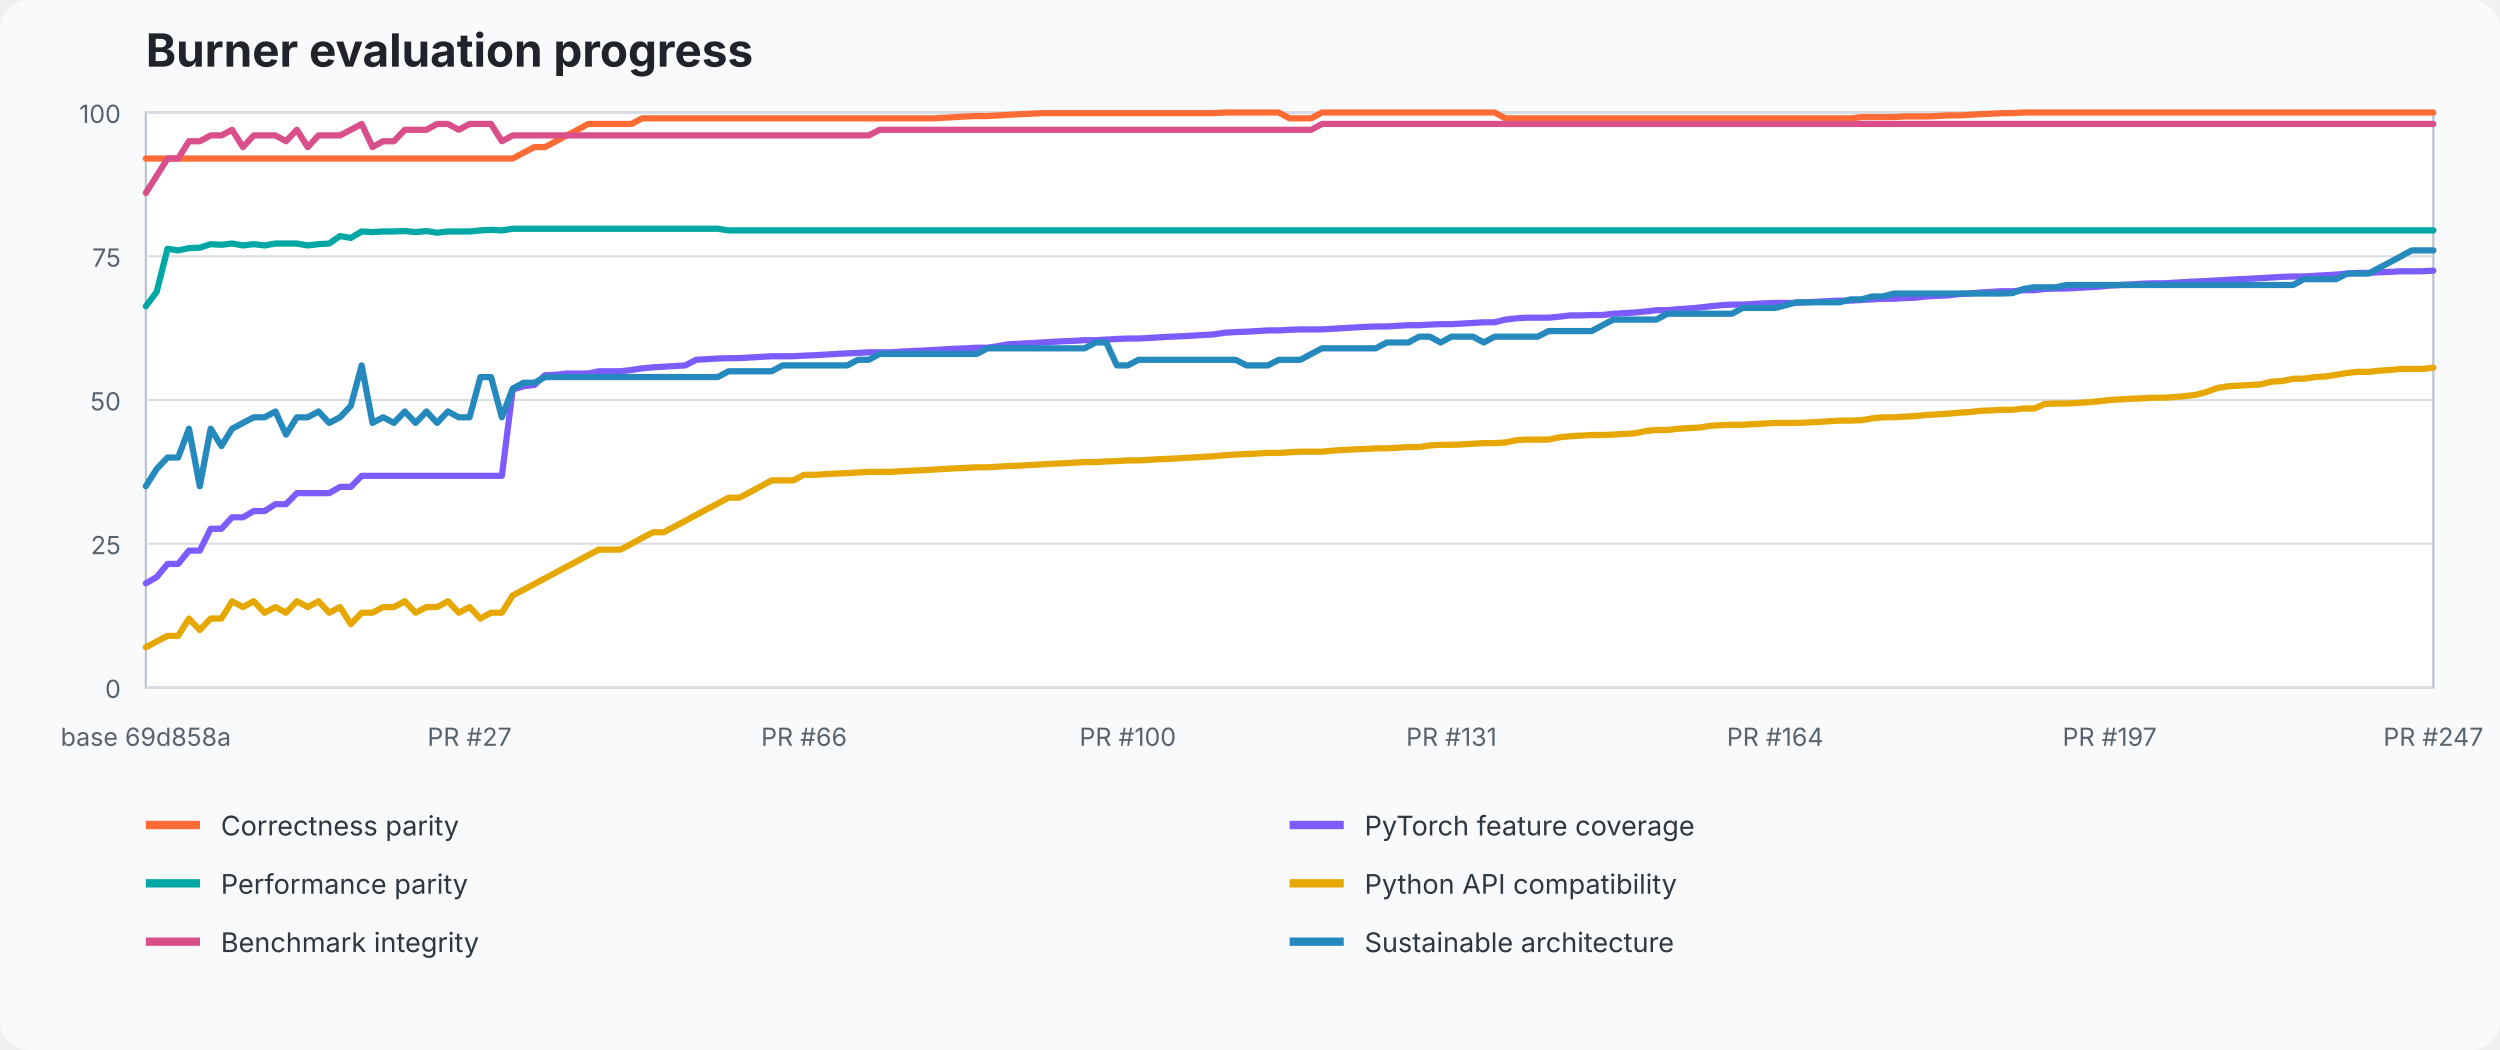
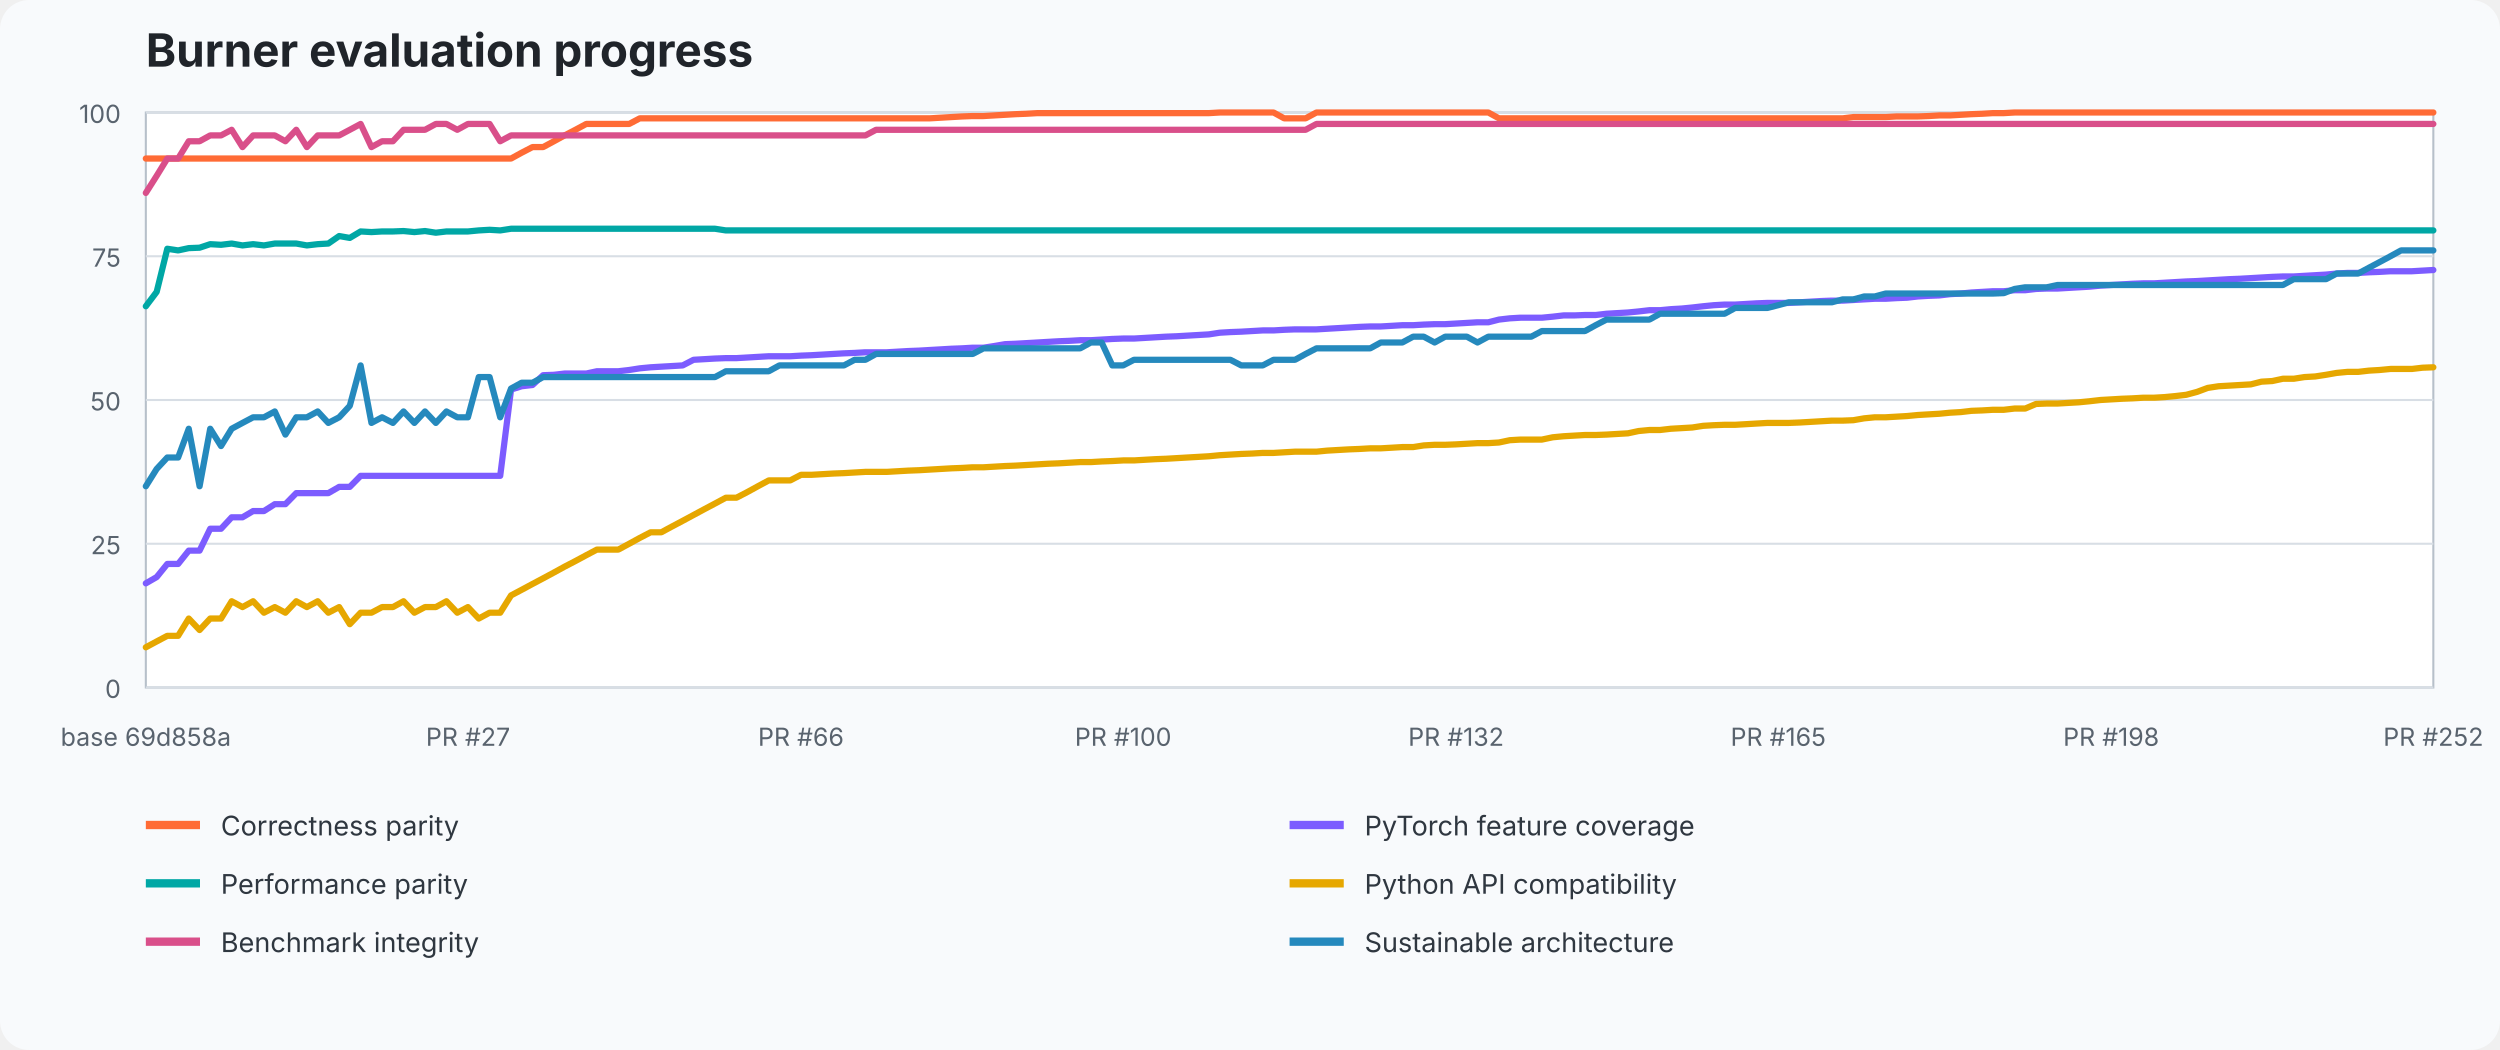
<svg xmlns="http://www.w3.org/2000/svg" width="1200" height="504" viewBox="0 0 1200 504" role="img" aria-labelledby="title desc">
  <style>text{font-family:ui-sans-serif,system-ui,-apple-system,BlinkMacSystemFont,"Segoe UI",sans-serif}.title{font-size:22px;font-weight:700;fill:#20242a}.axis{font-size:12px;fill:#59636e}.legend{font-size:13px;fill:#2f3740}.grid{stroke:#d8dee5;stroke-width:1}.plot{fill:#fff;stroke:#b7c0ca}</style>
  <rect width="100%" height="100%" fill="#f8fafc" rx="14" />
  <text x="70" y="32" class="title">Burner evaluation progress</text>
  <rect x="70" y="54" width="1098" height="276" class="plot" />
  <line x1="70" y1="330" x2="1168" y2="330" class="grid" />
  <text x="58" y="335" text-anchor="end" class="axis">0</text>
  <line x1="70" y1="261" x2="1168" y2="261" class="grid" />
  <text x="58" y="266" text-anchor="end" class="axis">25</text>
  <line x1="70" y1="192" x2="1168" y2="192" class="grid" />
  <text x="58" y="197" text-anchor="end" class="axis">50</text>
  <line x1="70" y1="123" x2="1168" y2="123" class="grid" />
  <text x="58" y="128" text-anchor="end" class="axis">75</text>
  <line x1="70" y1="54" x2="1168" y2="54" class="grid" />
  <text x="58" y="59" text-anchor="end" class="axis">100</text>
-   <polyline points="70.0,76.1 75.2,76.1 80.4,76.1 85.5,76.1 90.7,76.1 95.9,76.1 101.1,76.1 106.3,76.1 111.4,76.1 116.6,76.1 121.8,76.1 127.0,76.1 132.2,76.1 137.3,76.1 142.5,76.1 147.7,76.1 152.9,76.1 158.0,76.1 163.2,76.1 168.4,76.1 173.6,76.1 178.8,76.1 183.9,76.1 189.1,76.1 194.3,76.1 199.5,76.1 204.7,76.1 209.8,76.1 215.0,76.1 220.2,76.1 225.4,76.1 230.6,76.1 235.7,76.1 240.9,76.1 246.1,76.1 251.3,73.3 256.5,70.6 261.6,70.6 266.8,67.8 272.0,65.0 277.2,62.3 282.3,59.5 287.5,59.5 292.7,59.5 297.9,59.5 303.1,59.5 308.2,56.8 313.4,56.8 318.6,56.8 323.8,56.8 329.0,56.8 334.1,56.8 339.3,56.8 344.5,56.8 349.7,56.8 354.9,56.8 360.0,56.8 365.2,56.8 370.4,56.8 375.6,56.8 380.8,56.8 385.9,56.8 391.1,56.8 396.3,56.8 401.5,56.8 406.7,56.8 411.8,56.8 417.0,56.8 422.2,56.8 427.4,56.8 432.5,56.8 437.7,56.8 442.9,56.8 448.1,56.8 453.3,56.5 458.4,56.2 463.6,55.9 468.8,55.7 474.0,55.7 479.2,55.4 484.3,55.1 489.5,54.8 494.7,54.6 499.9,54.3 505.1,54.3 510.2,54.3 515.4,54.3 520.6,54.3 525.8,54.3 531.0,54.3 536.1,54.3 541.3,54.3 546.5,54.3 551.7,54.3 556.8,54.3 562.0,54.3 567.2,54.3 572.4,54.3 577.6,54.3 582.7,54.3 587.9,54.0 593.1,54.0 598.3,54.0 603.5,54.0 608.6,54.0 613.8,54.0 619.0,56.8 624.2,56.8 629.4,56.8 634.5,54.0 639.7,54.0 644.9,54.0 650.1,54.0 655.3,54.0 660.4,54.0 665.6,54.0 670.8,54.0 676.0,54.0 681.2,54.0 686.3,54.0 691.5,54.0 696.7,54.0 701.9,54.0 707.0,54.0 712.2,54.0 717.4,54.0 722.6,56.8 727.8,56.8 732.9,56.8 738.1,56.8 743.3,56.8 748.5,56.8 753.7,56.8 758.8,56.8 764.0,56.8 769.2,56.8 774.4,56.8 779.6,56.8 784.7,56.8 789.9,56.8 795.1,56.8 800.3,56.8 805.5,56.8 810.6,56.8 815.8,56.8 821.0,56.8 826.2,56.8 831.3,56.8 836.5,56.8 841.7,56.8 846.9,56.8 852.1,56.8 857.2,56.8 862.4,56.8 867.6,56.8 872.8,56.8 878.0,56.8 883.1,56.8 888.3,56.8 893.5,56.2 898.7,56.2 903.9,56.2 909.0,56.2 914.2,55.9 919.4,55.9 924.6,55.9 929.8,55.7 934.9,55.4 940.1,55.4 945.3,55.1 950.5,54.8 955.7,54.6 960.8,54.3 966.0,54.3 971.2,54.0 976.4,54.0 981.5,54.0 986.7,54.0 991.9,54.0 997.1,54.0 1002.3,54.0 1007.4,54.0 1012.6,54.0 1017.8,54.0 1023.0,54.0 1028.2,54.0 1033.3,54.0 1038.5,54.0 1043.7,54.0 1048.9,54.0 1054.1,54.0 1059.2,54.0 1064.4,54.0 1069.6,54.0 1074.8,54.0 1080.0,54.0 1085.1,54.0 1090.3,54.0 1095.5,54.0 1100.7,54.0 1105.8,54.0 1111.0,54.0 1116.2,54.0 1121.4,54.0 1126.6,54.0 1131.7,54.0 1136.9,54.0 1142.1,54.0 1147.3,54.0 1152.5,54.0 1157.6,54.0 1162.8,54.0 1168.0,54.0" fill="none" stroke="#ff6b35" stroke-width="3" stroke-linejoin="round" stroke-linecap="round" />
-   <polyline points="70.0,280.0 75.2,277.0 80.4,270.7 85.5,270.7 90.7,264.3 95.9,264.3 101.1,253.8 106.3,253.8 111.4,248.3 116.6,248.3 121.8,245.3 127.0,245.3 132.2,242.0 137.3,242.0 142.5,236.7 147.7,236.7 152.9,236.7 158.0,236.7 163.2,233.7 168.4,233.7 173.6,228.4 178.8,228.4 183.9,228.4 189.1,228.4 194.3,228.4 199.5,228.4 204.7,228.4 209.8,228.4 215.0,228.4 220.2,228.4 225.4,228.4 230.6,228.4 235.7,228.4 240.9,228.4 246.1,187.0 251.3,185.4 256.5,184.8 261.6,180.1 266.8,179.9 272.0,179.3 277.2,179.3 282.3,179.3 287.5,178.2 292.7,178.2 297.9,178.2 303.1,177.6 308.2,176.8 313.4,176.3 318.6,176.0 323.8,175.7 329.0,175.4 334.1,172.7 339.3,172.4 344.5,172.1 349.7,171.9 354.9,171.9 360.0,171.6 365.2,171.3 370.4,171.0 375.6,171.0 380.8,171.0 385.9,170.7 391.1,170.5 396.3,170.2 401.5,169.9 406.7,169.6 411.8,169.4 417.0,169.1 422.2,169.1 427.4,169.1 432.5,168.8 437.7,168.5 442.9,168.3 448.1,168.0 453.3,167.7 458.4,167.4 463.6,167.2 468.8,166.9 474.0,166.9 479.2,166.1 484.3,165.2 489.5,165.0 494.7,164.7 499.9,164.4 505.1,164.1 510.2,163.8 515.4,163.6 520.6,163.3 525.8,163.3 531.0,163.0 536.1,162.7 541.3,162.5 546.5,162.5 551.7,162.2 556.8,161.9 562.0,161.6 567.2,161.4 572.4,161.1 577.6,160.8 582.7,160.5 587.9,159.7 593.1,159.4 598.3,159.2 603.5,158.9 608.6,158.6 613.8,158.6 619.0,158.3 624.2,158.1 629.4,158.1 634.5,158.1 639.7,157.8 644.9,157.5 650.1,157.2 655.3,156.9 660.4,156.7 665.6,156.7 670.8,156.4 676.0,156.1 681.2,156.1 686.3,155.8 691.5,155.6 696.7,155.6 701.9,155.3 707.0,155.0 712.2,154.7 717.4,154.7 722.6,153.4 727.8,152.8 732.9,152.5 738.1,152.5 743.3,152.5 748.5,152.0 753.7,151.4 758.8,151.4 764.0,151.2 769.2,151.2 774.4,150.6 779.6,150.3 784.7,150.0 789.9,149.5 795.1,148.9 800.3,148.9 805.5,148.4 810.6,148.1 815.8,147.6 821.0,147.0 826.2,146.5 831.3,146.2 836.5,146.2 841.7,145.9 846.9,145.6 852.1,145.4 857.2,145.4 862.4,145.4 867.6,145.1 872.8,144.8 878.0,144.5 883.1,144.3 888.3,144.3 893.5,144.0 898.7,143.7 903.9,143.4 909.0,143.4 914.2,143.1 919.4,142.9 924.6,142.3 929.8,142.0 934.9,141.8 940.1,141.2 945.3,140.9 950.5,140.4 955.7,140.1 960.8,139.8 966.0,139.8 971.2,139.3 976.4,139.3 981.5,138.7 986.7,138.5 991.9,138.5 997.1,138.2 1002.3,137.9 1007.4,137.6 1012.6,137.1 1017.8,136.8 1023.0,136.5 1028.2,136.2 1033.3,136.0 1038.5,136.0 1043.7,135.7 1048.9,135.4 1054.1,135.1 1059.2,134.9 1064.4,134.6 1069.6,134.3 1074.8,134.0 1080.0,133.8 1085.1,133.5 1090.3,133.2 1095.5,132.9 1100.7,132.7 1105.8,132.7 1111.0,132.4 1116.2,132.1 1121.4,131.8 1126.6,131.3 1131.7,131.0 1136.9,131.0 1142.1,130.7 1147.3,130.5 1152.5,130.2 1157.6,130.2 1162.8,130.2 1168.0,129.9" fill="none" stroke="#7c5cff" stroke-width="3" stroke-linejoin="round" stroke-linecap="round" />
-   <polyline points="70.0,147.0 75.2,140.1 80.4,119.4 85.5,120.2 90.7,119.1 95.9,118.9 101.1,117.2 106.3,117.5 111.4,116.9 116.6,117.8 121.8,117.2 127.0,117.8 132.2,116.9 137.3,116.9 142.5,116.9 147.7,117.8 152.9,117.2 158.0,116.9 163.2,113.3 168.4,114.2 173.6,111.1 178.8,111.4 183.9,111.1 189.1,111.1 194.3,110.9 199.5,111.4 204.7,110.9 209.8,111.7 215.0,111.1 220.2,111.1 225.4,111.1 230.6,110.6 235.7,110.3 240.9,110.6 246.1,109.8 251.3,109.8 256.5,109.8 261.6,109.8 266.8,109.8 272.0,109.8 277.2,109.8 282.3,109.8 287.5,109.8 292.7,109.8 297.9,109.8 303.1,109.8 308.2,109.8 313.4,109.8 318.6,109.8 323.8,109.8 329.0,109.8 334.1,109.8 339.3,109.8 344.5,109.8 349.7,110.6 354.9,110.6 360.0,110.6 365.2,110.6 370.4,110.6 375.6,110.6 380.8,110.6 385.9,110.6 391.1,110.6 396.3,110.6 401.5,110.6 406.7,110.6 411.8,110.6 417.0,110.6 422.2,110.6 427.4,110.6 432.5,110.6 437.7,110.6 442.9,110.6 448.1,110.6 453.3,110.6 458.4,110.6 463.6,110.6 468.8,110.6 474.0,110.6 479.2,110.6 484.3,110.6 489.5,110.6 494.7,110.6 499.9,110.6 505.1,110.6 510.2,110.6 515.4,110.6 520.6,110.6 525.8,110.6 531.0,110.6 536.1,110.6 541.3,110.6 546.5,110.6 551.7,110.6 556.8,110.6 562.0,110.6 567.2,110.6 572.4,110.6 577.6,110.6 582.7,110.6 587.9,110.6 593.1,110.6 598.3,110.6 603.5,110.6 608.6,110.6 613.8,110.6 619.0,110.6 624.2,110.6 629.4,110.6 634.5,110.6 639.7,110.6 644.9,110.6 650.1,110.6 655.3,110.6 660.4,110.6 665.6,110.6 670.8,110.6 676.0,110.6 681.2,110.6 686.3,110.6 691.5,110.6 696.7,110.6 701.9,110.6 707.0,110.6 712.2,110.6 717.4,110.6 722.6,110.6 727.8,110.6 732.9,110.6 738.1,110.6 743.3,110.6 748.5,110.6 753.7,110.6 758.8,110.6 764.0,110.6 769.2,110.6 774.4,110.6 779.6,110.6 784.7,110.6 789.9,110.6 795.1,110.6 800.3,110.6 805.5,110.6 810.6,110.6 815.8,110.6 821.0,110.6 826.2,110.6 831.3,110.6 836.5,110.6 841.7,110.6 846.9,110.6 852.1,110.6 857.2,110.6 862.4,110.6 867.6,110.6 872.8,110.6 878.0,110.6 883.1,110.6 888.3,110.6 893.5,110.6 898.7,110.6 903.9,110.6 909.0,110.6 914.2,110.6 919.4,110.6 924.6,110.6 929.8,110.6 934.9,110.6 940.1,110.6 945.3,110.6 950.5,110.6 955.7,110.6 960.8,110.6 966.0,110.6 971.2,110.6 976.4,110.6 981.5,110.6 986.7,110.6 991.9,110.6 997.1,110.6 1002.3,110.6 1007.4,110.6 1012.6,110.6 1017.8,110.6 1023.0,110.6 1028.2,110.6 1033.3,110.6 1038.5,110.6 1043.7,110.6 1048.9,110.6 1054.1,110.6 1059.2,110.6 1064.4,110.6 1069.6,110.6 1074.8,110.6 1080.0,110.6 1085.1,110.6 1090.3,110.6 1095.5,110.6 1100.7,110.6 1105.8,110.6 1111.0,110.6 1116.2,110.6 1121.4,110.6 1126.6,110.6 1131.7,110.6 1136.9,110.6 1142.1,110.6 1147.3,110.6 1152.5,110.6 1157.6,110.6 1162.8,110.6 1168.0,110.6" fill="none" stroke="#00a7a5" stroke-width="3" stroke-linejoin="round" stroke-linecap="round" />
-   <polyline points="70.0,310.7 75.2,307.9 80.4,305.2 85.5,305.2 90.7,296.9 95.9,302.4 101.1,296.9 106.3,296.9 111.4,288.6 116.6,291.4 121.8,288.6 127.0,294.1 132.2,291.4 137.3,294.1 142.5,288.6 147.7,291.4 152.9,288.6 158.0,294.1 163.2,291.4 168.4,299.6 173.6,294.1 178.8,294.1 183.9,291.4 189.1,291.4 194.3,288.6 199.5,294.1 204.7,291.4 209.8,291.4 215.0,288.6 220.2,294.1 225.4,291.4 230.6,296.9 235.7,294.1 240.9,294.1 246.1,285.8 251.3,283.1 256.5,280.3 261.6,277.6 266.8,274.8 272.0,272.0 277.2,269.3 282.3,266.5 287.5,263.8 292.7,263.8 297.9,263.8 303.1,261.0 308.2,258.2 313.4,255.5 318.6,255.5 323.8,252.7 329.0,250.0 334.1,247.2 339.3,244.4 344.5,241.7 349.7,238.9 354.9,238.9 360.0,236.2 365.2,233.4 370.4,230.6 375.6,230.6 380.8,230.6 385.9,227.9 391.1,227.9 396.3,227.6 401.5,227.3 406.7,227.1 411.8,226.8 417.0,226.5 422.2,226.5 427.4,226.5 432.5,226.2 437.7,225.9 442.9,225.7 448.1,225.4 453.3,225.1 458.4,224.8 463.6,224.6 468.8,224.3 474.0,224.3 479.2,224.0 484.3,223.7 489.5,223.5 494.7,223.2 499.9,222.9 505.1,222.6 510.2,222.4 515.4,222.1 520.6,221.8 525.8,221.8 531.0,221.5 536.1,221.3 541.3,221.0 546.5,221.0 551.7,220.7 556.8,220.4 562.0,220.2 567.2,219.9 572.4,219.6 577.6,219.3 582.7,219.0 587.9,218.5 593.1,218.2 598.3,217.9 603.5,217.7 608.6,217.4 613.8,217.4 619.0,217.1 624.2,216.8 629.4,216.8 634.5,216.8 639.7,216.3 644.9,216.0 650.1,215.7 655.3,215.5 660.4,215.2 665.6,215.2 670.8,214.9 676.0,214.6 681.2,214.6 686.3,213.8 691.5,213.5 696.7,213.5 701.9,213.3 707.0,213.0 712.2,212.7 717.4,212.7 722.6,212.4 727.8,211.3 732.9,211.0 738.1,211.0 743.3,211.0 748.5,209.9 753.7,209.4 758.8,209.1 764.0,208.8 769.2,208.8 774.4,208.6 779.6,208.3 784.7,208.0 789.9,206.9 795.1,206.4 800.3,206.4 805.5,205.8 810.6,205.5 815.8,205.2 821.0,204.4 826.2,204.1 831.3,203.9 836.5,203.9 841.7,203.6 846.9,203.3 852.1,203.0 857.2,203.0 862.4,203.0 867.6,202.8 872.8,202.5 878.0,202.2 883.1,201.9 888.3,201.9 893.5,201.7 898.7,200.8 903.9,200.3 909.0,200.3 914.2,200.0 919.4,199.7 924.6,199.2 929.8,198.9 934.9,198.6 940.1,198.1 945.3,197.8 950.5,197.2 955.7,197.0 960.8,196.7 966.0,196.7 971.2,196.1 976.4,196.1 981.5,193.9 986.7,193.7 991.9,193.7 997.1,193.4 1002.3,193.1 1007.4,192.6 1012.6,192.0 1017.8,191.7 1023.0,191.4 1028.2,191.2 1033.3,190.9 1038.5,190.9 1043.7,190.6 1048.9,190.1 1054.1,189.5 1059.2,188.1 1064.4,186.2 1069.6,185.4 1074.8,185.1 1080.0,184.8 1085.1,184.5 1090.3,183.2 1095.5,182.9 1100.7,181.8 1105.8,181.8 1111.0,181.0 1116.2,180.7 1121.4,179.9 1126.6,179.0 1131.7,178.5 1136.9,178.5 1142.1,177.9 1147.3,177.6 1152.5,177.1 1157.6,177.1 1162.8,177.1 1168.0,176.5" fill="none" stroke="#e6a700" stroke-width="3" stroke-linejoin="round" stroke-linecap="round" />
-   <polyline points="70.0,92.6 75.2,84.4 80.4,76.1 85.5,76.1 90.7,67.8 95.9,67.8 101.1,65.0 106.3,65.0 111.4,62.3 116.6,70.6 121.8,65.0 127.0,65.0 132.2,65.0 137.3,67.8 142.5,62.3 147.7,70.6 152.9,65.0 158.0,65.0 163.2,65.0 168.4,62.3 173.6,59.5 178.8,70.6 183.9,67.8 189.1,67.8 194.3,62.3 199.5,62.3 204.7,62.3 209.8,59.5 215.0,59.5 220.2,62.3 225.4,59.5 230.6,59.5 235.7,59.5 240.9,67.8 246.1,65.0 251.3,65.0 256.5,65.0 261.6,65.0 266.8,65.0 272.0,65.0 277.2,65.0 282.3,65.0 287.5,65.0 292.7,65.0 297.9,65.0 303.1,65.0 308.2,65.0 313.4,65.0 318.6,65.0 323.8,65.0 329.0,65.0 334.1,65.0 339.3,65.0 344.5,65.0 349.7,65.0 354.9,65.0 360.0,65.0 365.2,65.0 370.4,65.0 375.6,65.0 380.8,65.0 385.9,65.0 391.1,65.0 396.3,65.0 401.5,65.0 406.7,65.0 411.8,65.0 417.0,65.0 422.2,62.3 427.4,62.3 432.5,62.3 437.7,62.3 442.9,62.3 448.1,62.3 453.3,62.3 458.4,62.3 463.6,62.3 468.8,62.3 474.0,62.3 479.2,62.3 484.3,62.3 489.5,62.3 494.7,62.3 499.9,62.3 505.1,62.3 510.2,62.3 515.4,62.3 520.6,62.3 525.8,62.3 531.0,62.3 536.1,62.3 541.3,62.3 546.5,62.3 551.7,62.3 556.8,62.3 562.0,62.3 567.2,62.3 572.4,62.3 577.6,62.3 582.7,62.3 587.9,62.3 593.1,62.3 598.3,62.3 603.5,62.3 608.6,62.3 613.8,62.3 619.0,62.3 624.2,62.3 629.4,62.3 634.5,59.5 639.7,59.5 644.9,59.5 650.1,59.5 655.3,59.5 660.4,59.5 665.6,59.5 670.8,59.5 676.0,59.5 681.2,59.5 686.3,59.5 691.5,59.5 696.7,59.5 701.9,59.5 707.0,59.5 712.2,59.5 717.4,59.5 722.6,59.5 727.8,59.5 732.9,59.5 738.1,59.5 743.3,59.5 748.5,59.5 753.7,59.5 758.8,59.5 764.0,59.5 769.2,59.5 774.4,59.5 779.6,59.5 784.7,59.5 789.9,59.5 795.1,59.5 800.3,59.5 805.5,59.5 810.6,59.5 815.8,59.5 821.0,59.5 826.2,59.5 831.3,59.5 836.5,59.5 841.7,59.5 846.9,59.5 852.1,59.5 857.2,59.5 862.4,59.5 867.6,59.5 872.8,59.5 878.0,59.5 883.1,59.5 888.3,59.5 893.5,59.5 898.7,59.5 903.9,59.5 909.0,59.5 914.2,59.5 919.4,59.5 924.6,59.5 929.8,59.5 934.9,59.5 940.1,59.5 945.3,59.5 950.5,59.5 955.7,59.5 960.8,59.5 966.0,59.5 971.2,59.5 976.4,59.5 981.5,59.5 986.7,59.5 991.9,59.5 997.1,59.5 1002.3,59.5 1007.4,59.5 1012.6,59.5 1017.8,59.5 1023.0,59.5 1028.2,59.5 1033.3,59.5 1038.5,59.5 1043.7,59.5 1048.9,59.5 1054.1,59.5 1059.2,59.5 1064.4,59.5 1069.6,59.5 1074.8,59.5 1080.0,59.5 1085.1,59.5 1090.3,59.5 1095.5,59.5 1100.7,59.5 1105.8,59.5 1111.0,59.5 1116.2,59.5 1121.4,59.5 1126.6,59.5 1131.7,59.5 1136.9,59.5 1142.1,59.5 1147.3,59.5 1152.5,59.5 1157.6,59.5 1162.8,59.5 1168.0,59.5" fill="none" stroke="#d94f8a" stroke-width="3" stroke-linejoin="round" stroke-linecap="round" />
-   <polyline points="70.0,233.4 75.2,225.1 80.4,219.6 85.5,219.6 90.7,205.8 95.9,233.4 101.1,205.8 106.3,214.1 111.4,205.8 116.6,203.0 121.8,200.3 127.0,200.3 132.2,197.5 137.3,208.6 142.5,200.3 147.7,200.3 152.9,197.5 158.0,203.0 163.2,200.3 168.4,194.8 173.6,175.4 178.8,203.0 183.9,200.3 189.1,203.0 194.3,197.5 199.5,203.0 204.7,197.5 209.8,203.0 215.0,197.5 220.2,200.3 225.4,200.3 230.6,181.0 235.7,181.0 240.9,200.3 246.1,186.5 251.3,183.7 256.5,183.7 261.6,181.0 266.8,181.0 272.0,181.0 277.2,181.0 282.3,181.0 287.5,181.0 292.7,181.0 297.9,181.0 303.1,181.0 308.2,181.0 313.4,181.0 318.6,181.0 323.8,181.0 329.0,181.0 334.1,181.0 339.3,181.0 344.5,181.0 349.7,178.2 354.9,178.2 360.0,178.2 365.2,178.2 370.4,178.2 375.6,175.4 380.8,175.4 385.9,175.4 391.1,175.4 396.3,175.4 401.5,175.4 406.7,175.4 411.8,172.7 417.0,172.7 422.2,169.9 427.4,169.9 432.5,169.9 437.7,169.9 442.9,169.9 448.1,169.9 453.3,169.9 458.4,169.9 463.6,169.9 468.8,169.9 474.0,167.2 479.2,167.2 484.3,167.2 489.5,167.2 494.7,167.2 499.9,167.2 505.1,167.2 510.2,167.2 515.4,167.2 520.6,167.2 525.8,164.4 531.0,164.4 536.1,175.4 541.3,175.4 546.5,172.7 551.7,172.7 556.8,172.7 562.0,172.7 567.2,172.7 572.4,172.7 577.6,172.7 582.7,172.7 587.9,172.7 593.1,172.7 598.3,175.4 603.5,175.4 608.6,175.4 613.8,172.7 619.0,172.7 624.2,172.7 629.4,169.9 634.5,167.2 639.7,167.2 644.9,167.2 650.1,167.2 655.3,167.2 660.4,167.2 665.6,164.4 670.8,164.4 676.0,164.4 681.2,161.6 686.3,161.6 691.5,164.4 696.7,161.6 701.9,161.6 707.0,161.6 712.2,164.4 717.4,161.6 722.6,161.6 727.8,161.6 732.9,161.6 738.1,161.6 743.3,158.9 748.5,158.9 753.7,158.9 758.8,158.9 764.0,158.9 769.2,156.1 774.4,153.4 779.6,153.4 784.7,153.4 789.9,153.4 795.1,153.4 800.3,150.6 805.5,150.6 810.6,150.6 815.8,150.6 821.0,150.6 826.2,150.6 831.3,150.6 836.5,147.8 841.7,147.8 846.9,147.8 852.1,147.8 857.2,146.5 862.4,145.1 867.6,145.1 872.8,145.1 878.0,145.1 883.1,145.1 888.3,143.7 893.5,143.7 898.7,142.3 903.9,142.3 909.0,140.9 914.2,140.9 919.4,140.9 924.6,140.9 929.8,140.9 934.9,140.9 940.1,140.9 945.3,140.9 950.5,140.9 955.7,140.9 960.8,140.9 966.0,140.7 971.2,138.7 976.4,137.9 981.5,137.9 986.7,137.9 991.9,136.8 997.1,136.8 1002.3,136.8 1007.4,136.8 1012.6,136.8 1017.8,136.8 1023.0,136.8 1028.2,136.8 1033.3,136.8 1038.5,136.8 1043.7,136.8 1048.9,136.8 1054.1,136.8 1059.2,136.8 1064.4,136.8 1069.6,136.8 1074.8,136.8 1080.0,136.8 1085.1,136.8 1090.3,136.8 1095.5,136.8 1100.7,136.8 1105.8,134.0 1111.0,134.0 1116.2,134.0 1121.4,134.0 1126.6,131.3 1131.7,131.3 1136.9,131.3 1142.1,128.5 1147.3,125.8 1152.5,123.0 1157.6,120.2 1162.8,120.2 1168.0,120.2" fill="none" stroke="#2589bd" stroke-width="3" stroke-linejoin="round" stroke-linecap="round" />
+   <polyline points="70.0,76.1 75.2,76.1 80.3,76.1 85.5,76.1 90.6,76.1 95.8,76.1 100.9,76.1 106.1,76.1 111.2,76.1 116.4,76.1 121.5,76.1 126.7,76.1 131.9,76.1 137.0,76.1 142.2,76.1 147.3,76.1 152.5,76.1 157.6,76.1 162.8,76.1 167.9,76.1 173.1,76.1 178.3,76.1 183.4,76.1 188.6,76.1 193.7,76.1 198.9,76.1 204.0,76.1 209.2,76.1 214.3,76.1 219.5,76.1 224.6,76.1 229.8,76.1 235.0,76.1 240.1,76.1 245.3,76.1 250.4,73.3 255.6,70.6 260.7,70.6 265.9,67.8 271.0,65.0 276.2,62.3 281.4,59.5 286.5,59.5 291.7,59.5 296.8,59.5 302.0,59.5 307.1,56.8 312.3,56.8 317.4,56.8 322.6,56.8 327.7,56.8 332.9,56.8 338.1,56.8 343.2,56.8 348.4,56.8 353.5,56.8 358.7,56.8 363.8,56.8 369.0,56.8 374.1,56.8 379.3,56.8 384.5,56.8 389.6,56.8 394.8,56.8 399.9,56.8 405.1,56.8 410.2,56.8 415.4,56.8 420.5,56.8 425.7,56.8 430.8,56.8 436.0,56.8 441.2,56.8 446.3,56.8 451.5,56.5 456.6,56.2 461.8,55.9 466.9,55.7 472.1,55.7 477.2,55.4 482.4,55.1 487.5,54.8 492.7,54.6 497.9,54.3 503.0,54.3 508.2,54.3 513.3,54.3 518.5,54.3 523.6,54.3 528.8,54.3 533.9,54.3 539.1,54.3 544.3,54.3 549.4,54.3 554.6,54.3 559.7,54.3 564.9,54.3 570.0,54.3 575.2,54.3 580.3,54.3 585.5,54.0 590.6,54.0 595.8,54.0 601.0,54.0 606.1,54.0 611.3,54.0 616.4,56.8 621.6,56.8 626.7,56.8 631.9,54.0 637.0,54.0 642.2,54.0 647.4,54.0 652.5,54.0 657.7,54.0 662.8,54.0 668.0,54.0 673.1,54.0 678.3,54.0 683.4,54.0 688.6,54.0 693.7,54.0 698.9,54.0 704.1,54.0 709.2,54.0 714.4,54.0 719.5,56.8 724.7,56.8 729.8,56.8 735.0,56.8 740.1,56.8 745.3,56.8 750.5,56.8 755.6,56.8 760.8,56.8 765.9,56.8 771.1,56.8 776.2,56.8 781.4,56.8 786.5,56.8 791.7,56.8 796.8,56.8 802.0,56.8 807.2,56.8 812.3,56.8 817.5,56.8 822.6,56.8 827.8,56.8 832.9,56.8 838.1,56.8 843.2,56.8 848.4,56.8 853.5,56.8 858.7,56.8 863.9,56.8 869.0,56.8 874.2,56.8 879.3,56.8 884.5,56.8 889.6,56.2 894.8,56.2 899.9,56.2 905.1,56.2 910.3,55.9 915.4,55.9 920.6,55.9 925.7,55.7 930.9,55.4 936.0,55.4 941.2,55.1 946.3,54.8 951.5,54.6 956.6,54.3 961.8,54.3 967.0,54.0 972.1,54.0 977.3,54.0 982.4,54.0 987.6,54.0 992.7,54.0 997.9,54.0 1003.0,54.0 1008.2,54.0 1013.4,54.0 1018.5,54.0 1023.7,54.0 1028.8,54.0 1034.0,54.0 1039.1,54.0 1044.3,54.0 1049.4,54.0 1054.6,54.0 1059.7,54.0 1064.9,54.0 1070.1,54.0 1075.2,54.0 1080.4,54.0 1085.5,54.0 1090.7,54.0 1095.8,54.0 1101.0,54.0 1106.1,54.0 1111.3,54.0 1116.5,54.0 1121.6,54.0 1126.8,54.0 1131.9,54.0 1137.1,54.0 1142.2,54.0 1147.4,54.0 1152.5,54.0 1157.7,54.0 1162.8,54.0 1168.0,54.0" fill="none" stroke="#ff6b35" stroke-width="3" stroke-linejoin="round" stroke-linecap="round" />
+   <polyline points="70.0,280.0 75.2,277.0 80.3,270.7 85.5,270.7 90.6,264.3 95.8,264.3 100.9,253.8 106.1,253.8 111.2,248.3 116.4,248.3 121.5,245.3 126.7,245.3 131.9,242.0 137.0,242.0 142.2,236.7 147.3,236.7 152.5,236.7 157.6,236.7 162.8,233.7 167.9,233.7 173.1,228.4 178.3,228.4 183.4,228.4 188.6,228.4 193.7,228.4 198.9,228.4 204.0,228.4 209.2,228.4 214.3,228.4 219.5,228.4 224.6,228.4 229.8,228.4 235.0,228.4 240.1,228.4 245.3,187.0 250.4,185.4 255.6,184.8 260.7,180.1 265.9,179.9 271.0,179.3 276.2,179.3 281.4,179.3 286.5,178.2 291.7,178.2 296.8,178.2 302.0,177.6 307.1,176.8 312.3,176.3 317.4,176.0 322.6,175.7 327.7,175.4 332.9,172.7 338.1,172.4 343.2,172.1 348.4,171.9 353.5,171.9 358.7,171.6 363.8,171.3 369.0,171.0 374.1,171.0 379.3,171.0 384.5,170.7 389.6,170.5 394.8,170.2 399.9,169.9 405.1,169.6 410.2,169.4 415.4,169.1 420.5,169.1 425.7,169.1 430.8,168.8 436.0,168.5 441.2,168.3 446.3,168.0 451.5,167.7 456.6,167.4 461.8,167.2 466.9,166.9 472.1,166.9 477.2,166.1 482.4,165.2 487.5,165.0 492.7,164.7 497.9,164.4 503.0,164.1 508.2,163.8 513.3,163.6 518.5,163.3 523.6,163.3 528.8,163.0 533.9,162.7 539.1,162.5 544.3,162.5 549.4,162.2 554.6,161.9 559.7,161.6 564.9,161.4 570.0,161.1 575.2,160.8 580.3,160.5 585.5,159.7 590.6,159.4 595.8,159.2 601.0,158.9 606.1,158.6 611.3,158.6 616.4,158.3 621.6,158.1 626.7,158.1 631.9,158.1 637.0,157.8 642.2,157.5 647.4,157.2 652.5,156.9 657.7,156.7 662.8,156.7 668.0,156.4 673.1,156.1 678.3,156.1 683.4,155.8 688.6,155.6 693.7,155.6 698.9,155.3 704.1,155.0 709.2,154.7 714.4,154.7 719.5,153.4 724.7,152.8 729.8,152.5 735.0,152.5 740.1,152.5 745.3,152.0 750.5,151.4 755.6,151.4 760.8,151.2 765.9,151.2 771.1,150.6 776.2,150.3 781.4,150.0 786.5,149.5 791.7,148.9 796.8,148.9 802.0,148.4 807.2,148.1 812.3,147.6 817.5,147.0 822.6,146.5 827.8,146.2 832.9,146.2 838.1,145.9 843.2,145.6 848.4,145.4 853.5,145.4 858.7,145.4 863.9,145.1 869.0,144.8 874.2,144.5 879.3,144.3 884.5,144.3 889.6,144.0 894.8,143.7 899.9,143.4 905.1,143.4 910.3,143.1 915.4,142.9 920.6,142.3 925.7,142.0 930.9,141.8 936.0,141.2 941.2,140.9 946.3,140.4 951.5,140.1 956.6,139.8 961.8,139.8 967.0,139.3 972.1,139.3 977.3,138.7 982.4,138.5 987.6,138.5 992.7,138.2 997.9,137.9 1003.0,137.6 1008.2,137.1 1013.4,136.8 1018.5,136.5 1023.7,136.2 1028.8,136.0 1034.0,136.0 1039.1,135.7 1044.3,135.4 1049.4,135.1 1054.6,134.9 1059.7,134.6 1064.9,134.3 1070.1,134.0 1075.2,133.8 1080.4,133.5 1085.5,133.2 1090.7,132.9 1095.8,132.7 1101.0,132.7 1106.1,132.4 1111.3,132.1 1116.5,131.8 1121.6,131.3 1126.8,131.0 1131.9,131.0 1137.1,130.7 1142.2,130.5 1147.4,130.2 1152.5,130.2 1157.7,130.2 1162.8,129.9 1168.0,129.6" fill="none" stroke="#7c5cff" stroke-width="3" stroke-linejoin="round" stroke-linecap="round" />
+   <polyline points="70.0,147.0 75.2,140.1 80.3,119.4 85.5,120.2 90.6,119.1 95.8,118.9 100.9,117.2 106.1,117.5 111.2,116.9 116.4,117.8 121.5,117.2 126.7,117.8 131.9,116.9 137.0,116.9 142.2,116.9 147.3,117.8 152.5,117.2 157.6,116.9 162.8,113.3 167.9,114.2 173.1,111.1 178.3,111.4 183.4,111.1 188.6,111.1 193.7,110.9 198.9,111.4 204.0,110.9 209.2,111.7 214.3,111.1 219.5,111.1 224.6,111.1 229.8,110.6 235.0,110.3 240.1,110.6 245.3,109.8 250.4,109.8 255.6,109.8 260.7,109.8 265.9,109.8 271.0,109.8 276.2,109.8 281.4,109.8 286.5,109.8 291.7,109.8 296.8,109.8 302.0,109.8 307.1,109.8 312.3,109.8 317.4,109.8 322.6,109.8 327.7,109.8 332.9,109.8 338.1,109.8 343.2,109.8 348.4,110.6 353.5,110.6 358.7,110.6 363.8,110.6 369.0,110.6 374.1,110.6 379.3,110.6 384.5,110.6 389.6,110.6 394.8,110.6 399.9,110.6 405.1,110.6 410.2,110.6 415.4,110.6 420.5,110.6 425.7,110.6 430.8,110.6 436.0,110.6 441.2,110.6 446.3,110.6 451.5,110.6 456.6,110.6 461.8,110.6 466.9,110.6 472.1,110.6 477.2,110.6 482.4,110.6 487.5,110.6 492.7,110.6 497.9,110.6 503.0,110.6 508.2,110.6 513.3,110.6 518.5,110.6 523.6,110.6 528.8,110.6 533.9,110.6 539.1,110.6 544.3,110.6 549.4,110.6 554.6,110.6 559.7,110.6 564.9,110.6 570.0,110.6 575.2,110.6 580.3,110.6 585.5,110.6 590.6,110.6 595.8,110.6 601.0,110.6 606.1,110.6 611.3,110.6 616.4,110.6 621.6,110.6 626.7,110.6 631.9,110.6 637.0,110.6 642.2,110.6 647.4,110.6 652.5,110.6 657.7,110.6 662.8,110.6 668.0,110.6 673.1,110.6 678.3,110.6 683.4,110.6 688.6,110.6 693.7,110.6 698.9,110.6 704.1,110.6 709.2,110.6 714.4,110.6 719.5,110.6 724.7,110.6 729.8,110.6 735.0,110.6 740.1,110.6 745.3,110.6 750.5,110.6 755.6,110.6 760.8,110.6 765.9,110.6 771.1,110.6 776.2,110.6 781.4,110.6 786.5,110.6 791.7,110.6 796.8,110.6 802.0,110.6 807.2,110.6 812.3,110.6 817.5,110.6 822.6,110.6 827.8,110.6 832.9,110.6 838.1,110.6 843.2,110.6 848.4,110.6 853.5,110.6 858.7,110.6 863.9,110.6 869.0,110.6 874.2,110.6 879.3,110.6 884.5,110.6 889.6,110.6 894.8,110.6 899.9,110.6 905.1,110.6 910.3,110.6 915.4,110.6 920.6,110.6 925.7,110.6 930.9,110.6 936.0,110.6 941.2,110.6 946.3,110.6 951.5,110.6 956.6,110.6 961.8,110.6 967.0,110.6 972.1,110.6 977.3,110.6 982.4,110.6 987.6,110.6 992.7,110.6 997.9,110.6 1003.0,110.6 1008.2,110.6 1013.4,110.6 1018.5,110.6 1023.7,110.6 1028.8,110.6 1034.0,110.6 1039.1,110.6 1044.3,110.6 1049.4,110.6 1054.6,110.6 1059.7,110.6 1064.9,110.6 1070.1,110.6 1075.2,110.6 1080.4,110.6 1085.5,110.6 1090.7,110.6 1095.8,110.6 1101.0,110.6 1106.1,110.6 1111.3,110.6 1116.5,110.6 1121.6,110.6 1126.8,110.6 1131.9,110.6 1137.1,110.6 1142.2,110.6 1147.4,110.6 1152.5,110.6 1157.7,110.6 1162.8,110.6 1168.0,110.6" fill="none" stroke="#00a7a5" stroke-width="3" stroke-linejoin="round" stroke-linecap="round" />
+   <polyline points="70.0,310.7 75.2,307.9 80.3,305.2 85.5,305.2 90.6,296.9 95.8,302.4 100.9,296.9 106.1,296.9 111.2,288.6 116.4,291.4 121.5,288.6 126.7,294.1 131.9,291.4 137.0,294.1 142.2,288.6 147.3,291.4 152.5,288.6 157.6,294.1 162.8,291.4 167.9,299.6 173.1,294.1 178.3,294.1 183.4,291.4 188.6,291.4 193.7,288.6 198.9,294.1 204.0,291.4 209.2,291.4 214.3,288.6 219.5,294.1 224.6,291.4 229.8,296.9 235.0,294.1 240.1,294.1 245.3,285.8 250.4,283.1 255.6,280.3 260.7,277.6 265.9,274.8 271.0,272.0 276.2,269.3 281.4,266.5 286.5,263.8 291.7,263.8 296.8,263.8 302.0,261.0 307.1,258.2 312.3,255.5 317.4,255.5 322.6,252.7 327.7,250.0 332.9,247.2 338.1,244.4 343.2,241.7 348.4,238.9 353.5,238.9 358.7,236.2 363.8,233.4 369.0,230.6 374.1,230.6 379.3,230.6 384.5,227.9 389.6,227.9 394.8,227.6 399.9,227.3 405.1,227.1 410.2,226.8 415.4,226.5 420.5,226.5 425.7,226.5 430.8,226.2 436.0,225.9 441.2,225.7 446.3,225.4 451.5,225.1 456.6,224.8 461.8,224.6 466.9,224.3 472.1,224.3 477.2,224.0 482.4,223.7 487.5,223.5 492.7,223.2 497.9,222.9 503.0,222.6 508.2,222.4 513.3,222.1 518.5,221.8 523.6,221.8 528.8,221.5 533.9,221.3 539.1,221.0 544.3,221.0 549.4,220.7 554.6,220.4 559.7,220.2 564.9,219.9 570.0,219.6 575.2,219.3 580.3,219.0 585.5,218.5 590.6,218.2 595.8,217.9 601.0,217.7 606.1,217.4 611.3,217.4 616.4,217.1 621.6,216.8 626.7,216.8 631.9,216.8 637.0,216.3 642.2,216.0 647.4,215.7 652.5,215.5 657.7,215.2 662.8,215.2 668.0,214.9 673.1,214.6 678.3,214.6 683.4,213.8 688.6,213.5 693.7,213.5 698.9,213.3 704.1,213.0 709.2,212.7 714.4,212.7 719.5,212.4 724.7,211.3 729.8,211.0 735.0,211.0 740.1,211.0 745.3,209.9 750.5,209.4 755.6,209.1 760.8,208.8 765.9,208.8 771.1,208.6 776.2,208.3 781.4,208.0 786.5,206.9 791.7,206.4 796.8,206.4 802.0,205.8 807.2,205.5 812.3,205.2 817.5,204.4 822.6,204.1 827.8,203.9 832.9,203.9 838.1,203.6 843.2,203.3 848.4,203.0 853.5,203.0 858.7,203.0 863.9,202.8 869.0,202.5 874.2,202.2 879.3,201.9 884.5,201.9 889.6,201.7 894.8,200.8 899.9,200.3 905.1,200.3 910.3,200.0 915.4,199.7 920.6,199.2 925.7,198.9 930.9,198.6 936.0,198.1 941.2,197.8 946.3,197.2 951.5,197.0 956.6,196.7 961.8,196.7 967.0,196.1 972.1,196.1 977.3,193.9 982.4,193.7 987.6,193.7 992.7,193.4 997.9,193.1 1003.0,192.6 1008.2,192.0 1013.4,191.7 1018.5,191.4 1023.7,191.2 1028.8,190.9 1034.0,190.9 1039.1,190.6 1044.3,190.1 1049.4,189.5 1054.6,188.1 1059.7,186.2 1064.9,185.4 1070.1,185.1 1075.2,184.8 1080.4,184.5 1085.5,183.2 1090.7,182.9 1095.8,181.8 1101.0,181.8 1106.1,181.0 1111.3,180.7 1116.5,179.9 1121.6,179.0 1126.8,178.5 1131.9,178.5 1137.1,177.9 1142.2,177.6 1147.4,177.1 1152.5,177.1 1157.7,177.1 1162.8,176.5 1168.0,176.3" fill="none" stroke="#e6a700" stroke-width="3" stroke-linejoin="round" stroke-linecap="round" />
+   <polyline points="70.0,92.6 75.2,84.4 80.3,76.1 85.5,76.1 90.6,67.8 95.8,67.8 100.9,65.0 106.1,65.0 111.2,62.3 116.4,70.6 121.5,65.0 126.7,65.0 131.9,65.0 137.0,67.8 142.2,62.3 147.3,70.6 152.5,65.0 157.6,65.0 162.8,65.0 167.9,62.3 173.1,59.5 178.3,70.6 183.4,67.8 188.6,67.8 193.7,62.3 198.9,62.3 204.0,62.3 209.2,59.5 214.3,59.5 219.5,62.3 224.6,59.5 229.8,59.5 235.0,59.5 240.1,67.8 245.3,65.0 250.4,65.0 255.6,65.0 260.7,65.0 265.9,65.0 271.0,65.0 276.2,65.0 281.4,65.0 286.5,65.0 291.7,65.0 296.8,65.0 302.0,65.0 307.1,65.0 312.3,65.0 317.4,65.0 322.6,65.0 327.7,65.0 332.9,65.0 338.1,65.0 343.2,65.0 348.4,65.0 353.5,65.0 358.7,65.0 363.8,65.0 369.0,65.0 374.1,65.0 379.3,65.0 384.5,65.0 389.6,65.0 394.8,65.0 399.9,65.0 405.1,65.0 410.2,65.0 415.4,65.0 420.5,62.3 425.7,62.3 430.8,62.3 436.0,62.3 441.2,62.3 446.3,62.3 451.5,62.3 456.6,62.3 461.8,62.3 466.9,62.3 472.1,62.3 477.2,62.3 482.4,62.3 487.5,62.3 492.7,62.3 497.9,62.3 503.0,62.3 508.2,62.3 513.3,62.3 518.5,62.3 523.6,62.3 528.8,62.3 533.9,62.3 539.1,62.3 544.3,62.3 549.4,62.3 554.6,62.3 559.7,62.3 564.9,62.3 570.0,62.3 575.2,62.3 580.3,62.3 585.5,62.3 590.6,62.3 595.8,62.3 601.0,62.3 606.1,62.3 611.3,62.3 616.4,62.3 621.6,62.3 626.7,62.3 631.9,59.5 637.0,59.5 642.2,59.5 647.4,59.5 652.5,59.5 657.7,59.5 662.8,59.5 668.0,59.5 673.1,59.5 678.3,59.5 683.4,59.5 688.6,59.5 693.7,59.5 698.9,59.5 704.1,59.5 709.2,59.5 714.4,59.5 719.5,59.5 724.7,59.5 729.8,59.5 735.0,59.5 740.1,59.5 745.3,59.5 750.5,59.5 755.6,59.5 760.8,59.5 765.9,59.5 771.1,59.5 776.2,59.5 781.4,59.5 786.5,59.5 791.7,59.5 796.8,59.5 802.0,59.5 807.2,59.5 812.3,59.5 817.5,59.5 822.6,59.5 827.8,59.5 832.9,59.5 838.1,59.5 843.2,59.5 848.4,59.5 853.5,59.5 858.7,59.5 863.9,59.5 869.0,59.5 874.2,59.5 879.3,59.5 884.5,59.5 889.6,59.5 894.8,59.5 899.9,59.5 905.1,59.5 910.3,59.5 915.4,59.5 920.6,59.5 925.7,59.5 930.9,59.5 936.0,59.5 941.2,59.5 946.3,59.5 951.5,59.5 956.6,59.5 961.8,59.5 967.0,59.5 972.1,59.5 977.3,59.5 982.4,59.5 987.6,59.5 992.7,59.5 997.9,59.5 1003.0,59.5 1008.2,59.5 1013.4,59.5 1018.5,59.5 1023.7,59.5 1028.8,59.5 1034.0,59.5 1039.1,59.5 1044.3,59.5 1049.4,59.5 1054.6,59.5 1059.7,59.5 1064.9,59.5 1070.1,59.5 1075.2,59.5 1080.4,59.5 1085.5,59.5 1090.7,59.5 1095.8,59.5 1101.0,59.5 1106.1,59.5 1111.3,59.5 1116.5,59.5 1121.6,59.5 1126.8,59.5 1131.9,59.5 1137.1,59.5 1142.2,59.5 1147.4,59.5 1152.5,59.5 1157.7,59.5 1162.8,59.5 1168.0,59.5" fill="none" stroke="#d94f8a" stroke-width="3" stroke-linejoin="round" stroke-linecap="round" />
+   <polyline points="70.0,233.4 75.2,225.1 80.3,219.6 85.5,219.6 90.6,205.8 95.8,233.4 100.9,205.8 106.1,214.1 111.2,205.8 116.4,203.0 121.5,200.3 126.7,200.3 131.9,197.5 137.0,208.6 142.2,200.3 147.3,200.3 152.5,197.5 157.6,203.0 162.8,200.3 167.9,194.8 173.1,175.4 178.3,203.0 183.4,200.3 188.6,203.0 193.7,197.5 198.9,203.0 204.0,197.5 209.2,203.0 214.3,197.5 219.5,200.3 224.6,200.3 229.8,181.0 235.0,181.0 240.1,200.3 245.3,186.5 250.4,183.7 255.6,183.7 260.7,181.0 265.9,181.0 271.0,181.0 276.2,181.0 281.4,181.0 286.5,181.0 291.7,181.0 296.8,181.0 302.0,181.0 307.1,181.0 312.3,181.0 317.4,181.0 322.6,181.0 327.7,181.0 332.9,181.0 338.1,181.0 343.2,181.0 348.4,178.2 353.5,178.2 358.7,178.2 363.8,178.2 369.0,178.2 374.1,175.4 379.3,175.4 384.5,175.4 389.6,175.4 394.8,175.4 399.9,175.4 405.1,175.4 410.2,172.7 415.4,172.7 420.5,169.9 425.7,169.9 430.8,169.9 436.0,169.9 441.2,169.9 446.3,169.9 451.5,169.9 456.6,169.9 461.8,169.9 466.9,169.9 472.1,167.2 477.2,167.2 482.4,167.2 487.5,167.2 492.7,167.2 497.9,167.2 503.0,167.2 508.2,167.2 513.3,167.2 518.5,167.2 523.6,164.4 528.8,164.4 533.9,175.4 539.1,175.4 544.3,172.7 549.4,172.7 554.6,172.7 559.7,172.7 564.9,172.7 570.0,172.7 575.2,172.7 580.3,172.7 585.5,172.7 590.6,172.7 595.8,175.4 601.0,175.4 606.1,175.4 611.3,172.7 616.4,172.7 621.6,172.7 626.7,169.9 631.9,167.2 637.0,167.2 642.2,167.2 647.4,167.2 652.5,167.2 657.7,167.2 662.8,164.4 668.0,164.4 673.1,164.4 678.3,161.6 683.4,161.6 688.6,164.4 693.7,161.6 698.9,161.6 704.1,161.6 709.2,164.4 714.4,161.6 719.5,161.6 724.7,161.6 729.8,161.6 735.0,161.6 740.1,158.9 745.3,158.9 750.5,158.9 755.6,158.9 760.8,158.9 765.9,156.1 771.1,153.4 776.2,153.4 781.4,153.4 786.5,153.4 791.7,153.4 796.8,150.6 802.0,150.6 807.2,150.6 812.3,150.6 817.5,150.6 822.6,150.6 827.8,150.6 832.9,147.8 838.1,147.8 843.2,147.8 848.4,147.8 853.5,146.5 858.7,145.1 863.9,145.1 869.0,145.1 874.2,145.1 879.3,145.1 884.5,143.7 889.6,143.7 894.8,142.3 899.9,142.3 905.1,140.9 910.3,140.9 915.4,140.9 920.6,140.9 925.7,140.9 930.9,140.9 936.0,140.9 941.2,140.9 946.3,140.9 951.5,140.9 956.6,140.9 961.8,140.7 967.0,138.7 972.1,137.9 977.3,137.9 982.4,137.9 987.6,136.8 992.7,136.8 997.9,136.8 1003.0,136.8 1008.2,136.8 1013.4,136.8 1018.5,136.8 1023.7,136.8 1028.8,136.8 1034.0,136.8 1039.1,136.8 1044.3,136.8 1049.4,136.8 1054.6,136.8 1059.7,136.8 1064.9,136.8 1070.1,136.8 1075.2,136.8 1080.4,136.8 1085.5,136.8 1090.7,136.8 1095.8,136.8 1101.0,134.0 1106.1,134.0 1111.3,134.0 1116.5,134.0 1121.6,131.3 1126.8,131.3 1131.9,131.3 1137.1,128.5 1142.2,125.8 1147.4,123.0 1152.5,120.2 1157.7,120.2 1162.8,120.2 1168.0,120.2" fill="none" stroke="#2589bd" stroke-width="3" stroke-linejoin="round" stroke-linecap="round" />
  <text x="70" y="358" text-anchor="middle" class="axis">base 69d858a</text>
-   <text x="225.377" y="358" text-anchor="middle" class="axis">PR #27</text>
-   <text x="385.934" y="358" text-anchor="middle" class="axis">PR #66</text>
-   <text x="541.311" y="358" text-anchor="middle" class="axis">PR #100</text>
-   <text x="696.689" y="358" text-anchor="middle" class="axis">PR #131</text>
-   <text x="852.066" y="358" text-anchor="middle" class="axis">PR #164</text>
-   <text x="1012.623" y="358" text-anchor="middle" class="axis">PR #197</text>
-   <text x="1168" y="358" text-anchor="middle" class="axis">PR #247</text>
+   <text x="224.648" y="358" text-anchor="middle" class="axis">PR #27</text>
+   <text x="384.451" y="358" text-anchor="middle" class="axis">PR #66</text>
+   <text x="539.099" y="358" text-anchor="middle" class="axis">PR #100</text>
+   <text x="698.901" y="358" text-anchor="middle" class="axis">PR #132</text>
+   <text x="853.549" y="358" text-anchor="middle" class="axis">PR #165</text>
+   <text x="1013.352" y="358" text-anchor="middle" class="axis">PR #198</text>
+   <text x="1168" y="358" text-anchor="middle" class="axis">PR #252</text>
  <line x1="70" y1="396" x2="96" y2="396" stroke="#ff6b35" stroke-width="4" />
  <text x="106" y="401" class="legend">Correctness parity</text>
  <line x1="619" y1="396" x2="645" y2="396" stroke="#7c5cff" stroke-width="4" />
  <text x="655" y="401" class="legend">PyTorch feature coverage</text>
  <line x1="70" y1="424" x2="96" y2="424" stroke="#00a7a5" stroke-width="4" />
  <text x="106" y="429" class="legend">Performance parity</text>
  <line x1="619" y1="424" x2="645" y2="424" stroke="#e6a700" stroke-width="4" />
  <text x="655" y="429" class="legend">Python API compatibility</text>
  <line x1="70" y1="452" x2="96" y2="452" stroke="#d94f8a" stroke-width="4" />
  <text x="106" y="457" class="legend">Benchmark integrity</text>
  <line x1="619" y1="452" x2="645" y2="452" stroke="#2589bd" stroke-width="4" />
  <text x="655" y="457" class="legend">Sustainable architecture</text>
</svg>
